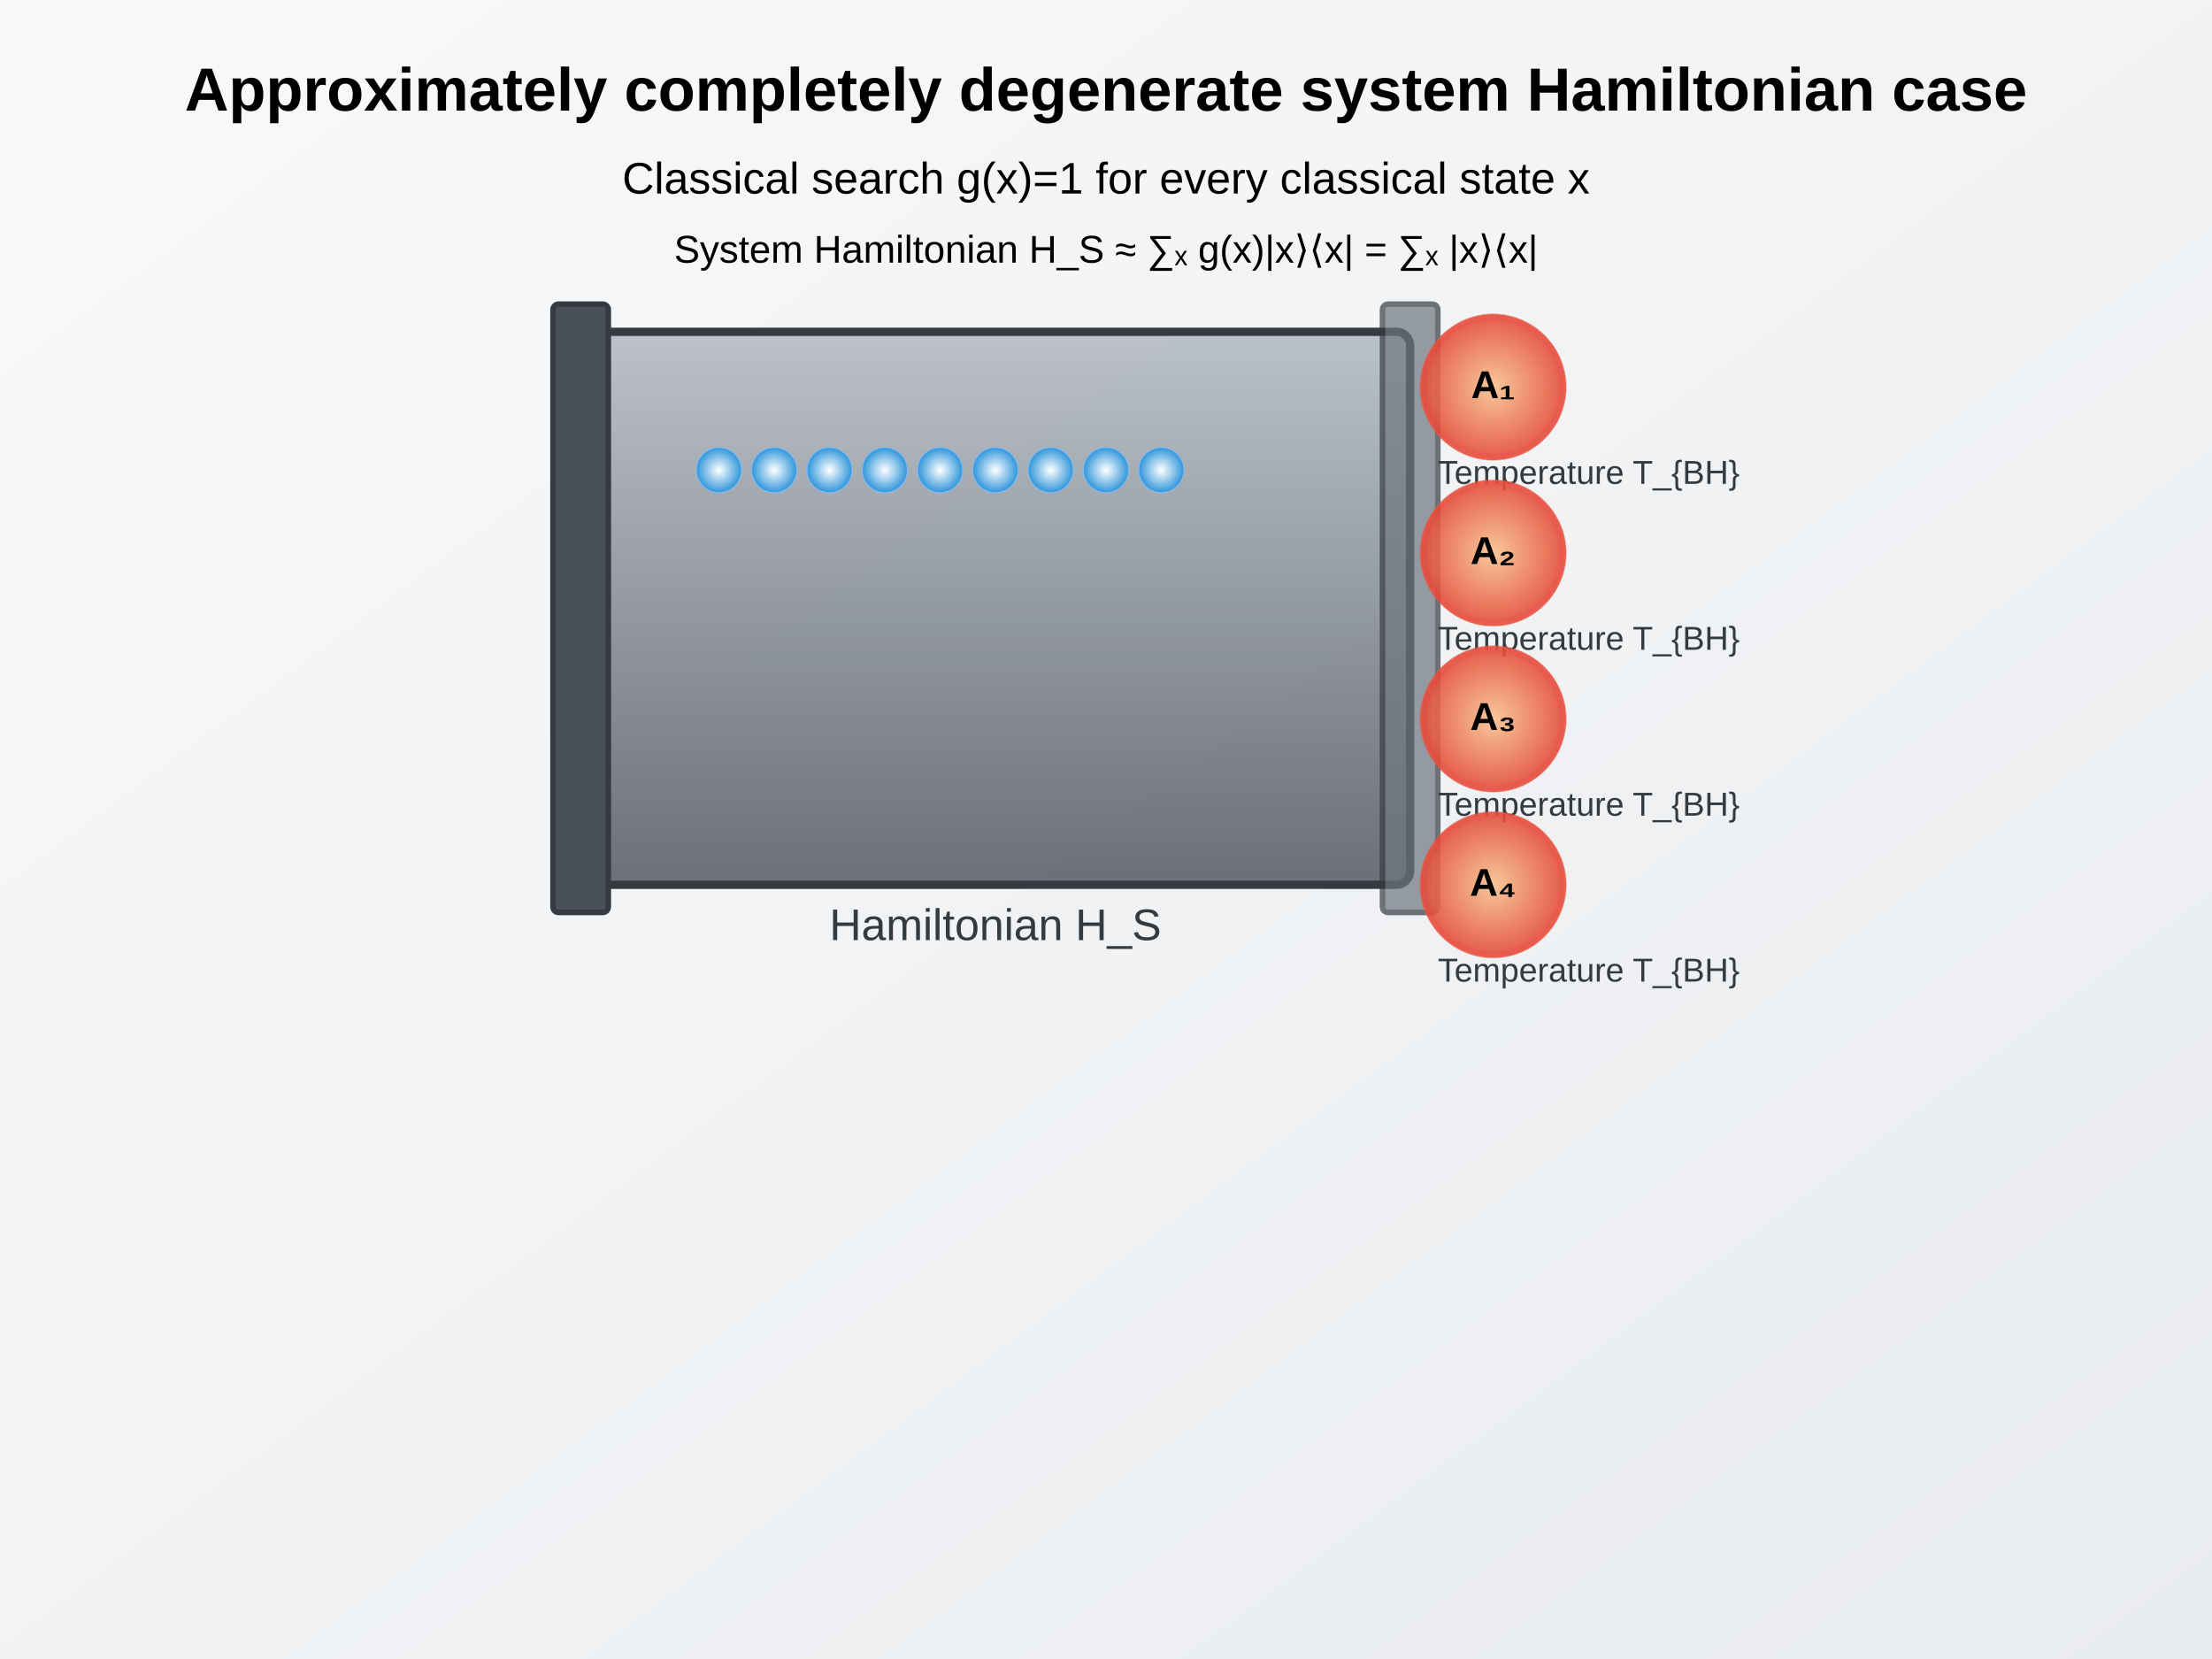
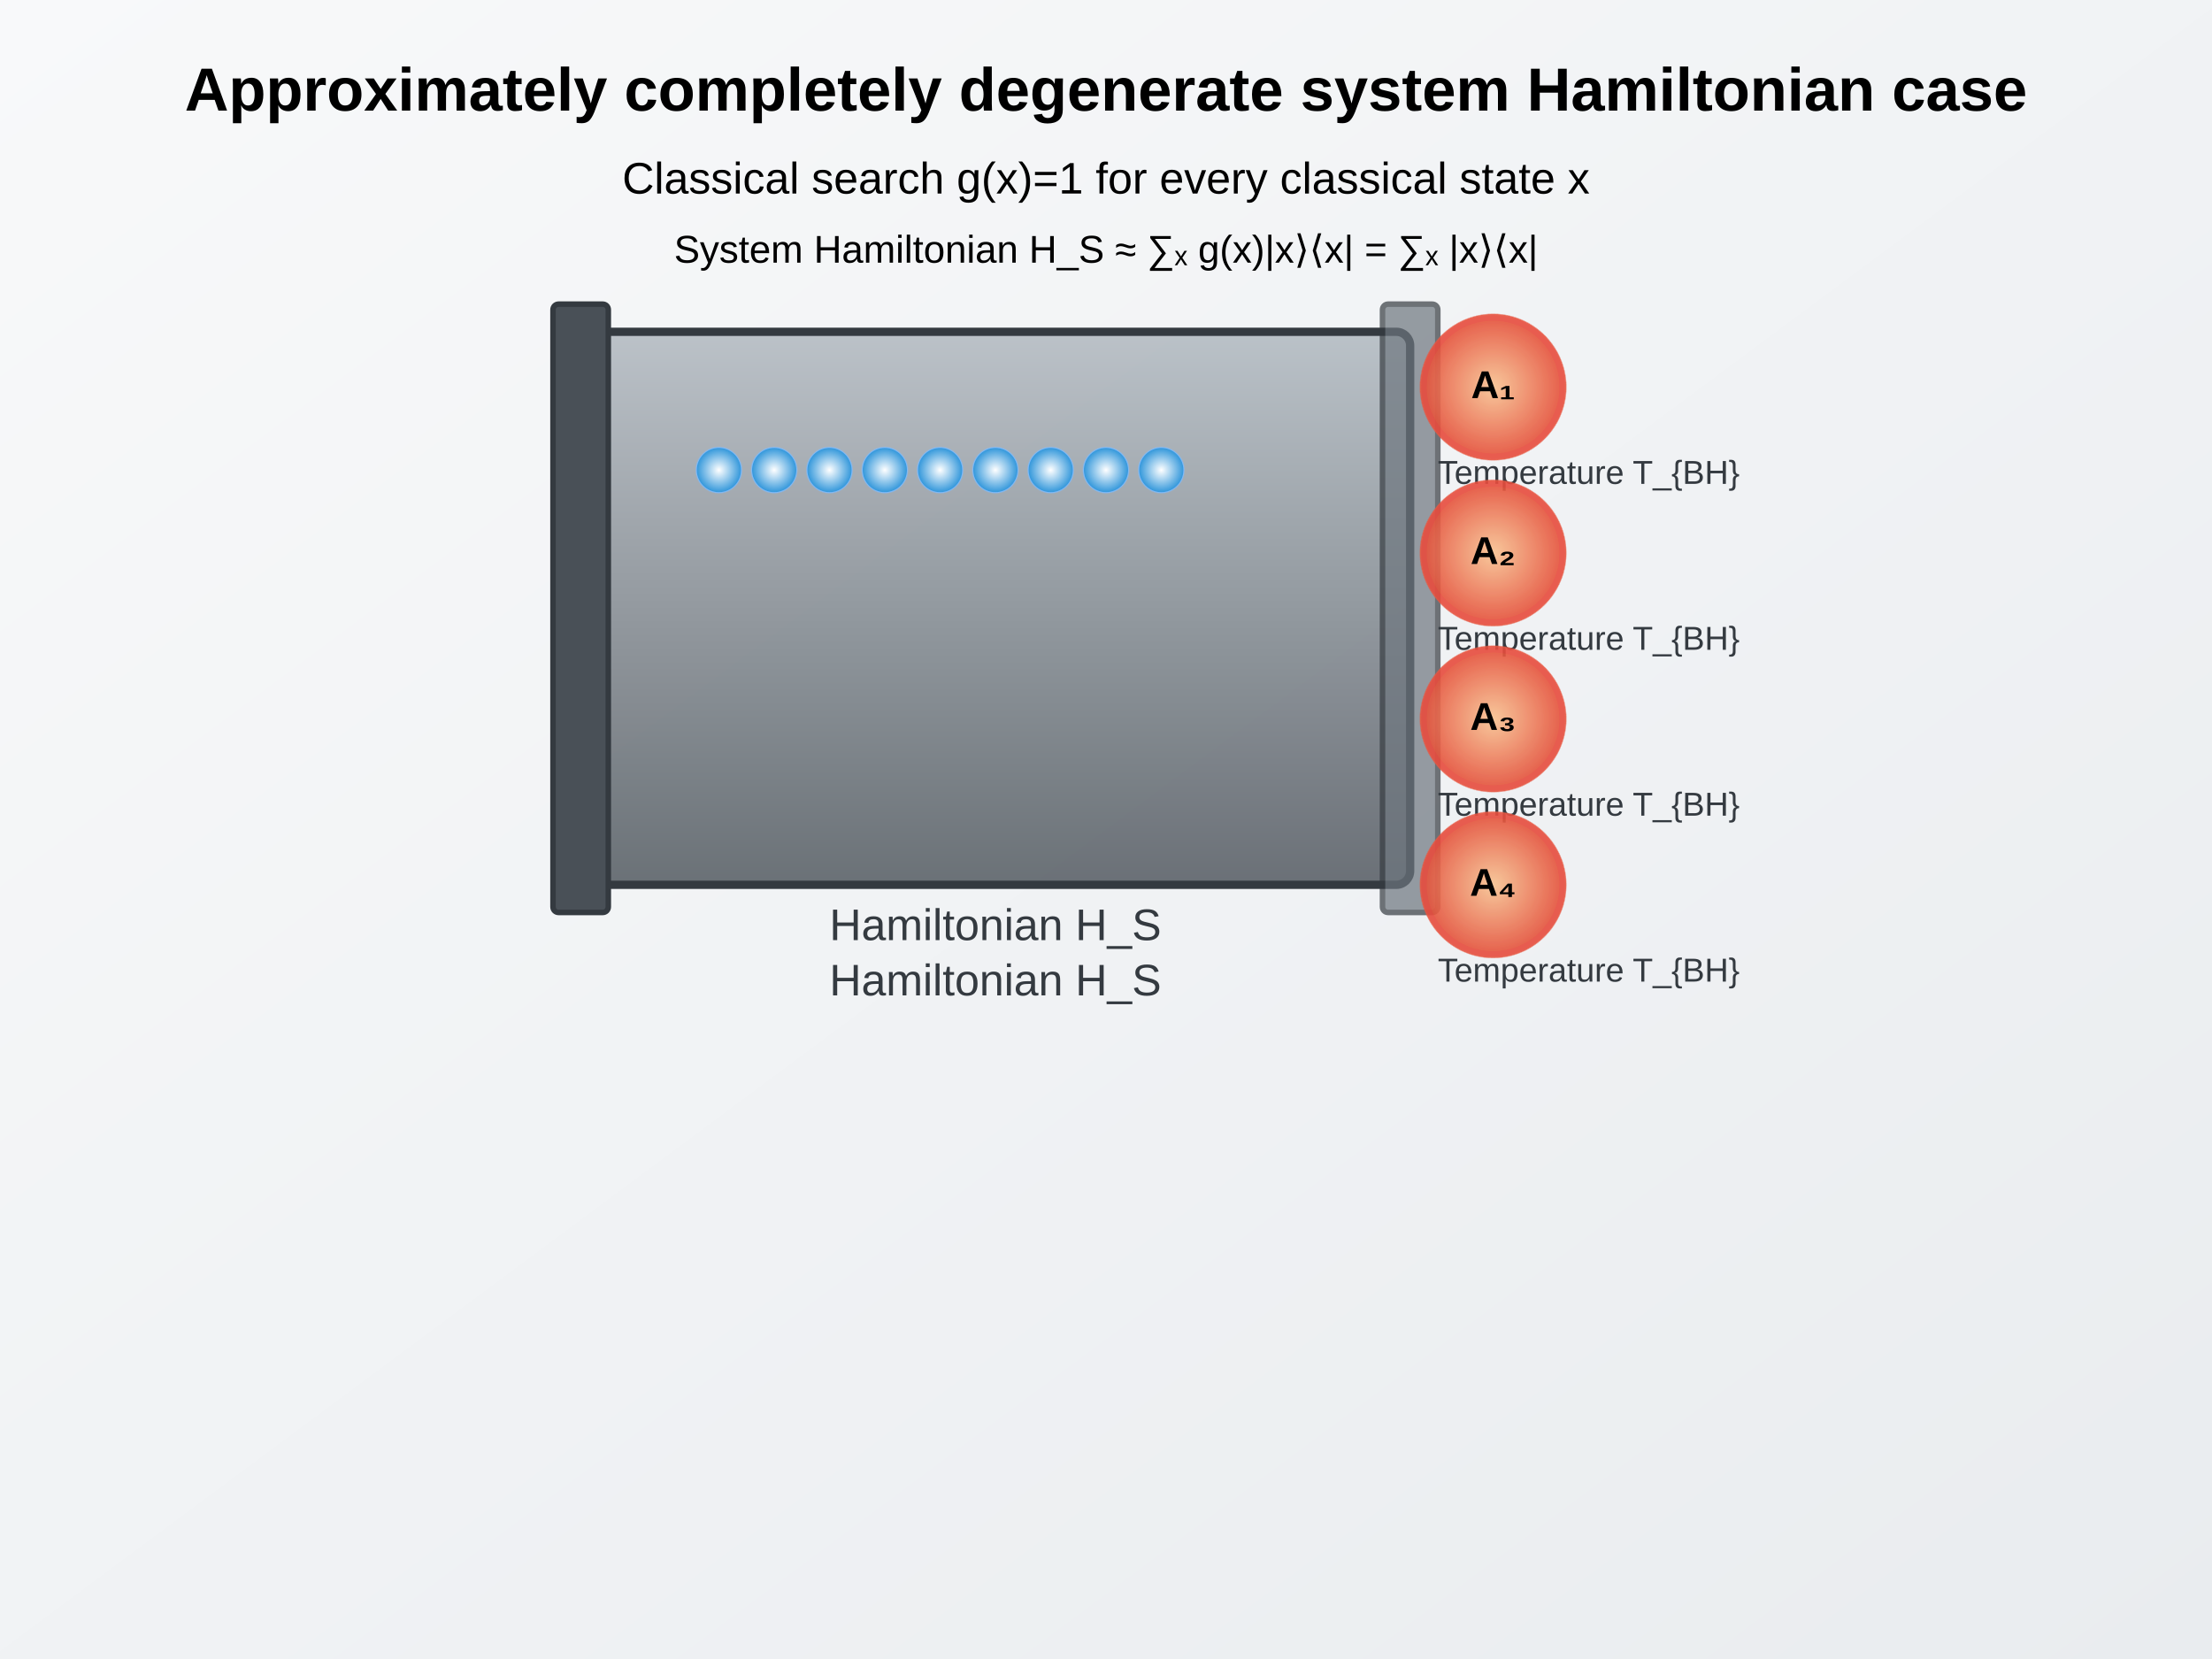
<svg xmlns="http://www.w3.org/2000/svg" viewBox="0 0 800 600">
  <defs>
    <linearGradient id="bg_grad" x1="0%" y1="0%" x2="100%" y2="100%">
      <stop offset="0%" style="stop-color:#f8f9fa;stop-opacity:1" />
      <stop offset="100%" style="stop-color:#e9ecef;stop-opacity:1" />
    </linearGradient>
    <linearGradient id="cavity_grad" x1="0%" y1="0%" x2="0%" y2="100%">
      <stop offset="0%" style="stop-color:#adb5bd;stop-opacity:0.8" />
      <stop offset="100%" style="stop-color:#495057;stop-opacity:0.8" />
    </linearGradient>
    <radialGradient id="atom_grad" cx="50%" cy="50%" r="50%" fx="50%" fy="50%">
      <stop offset="0%" style="stop-color:#f8c291;stop-opacity:1" />
      <stop offset="100%" style="stop-color:#e55039;stop-opacity:1" />
    </radialGradient>
    <radialGradient id="photon_grad" cx="50%" cy="50%" r="50%" fx="50%" fy="50%">
      <stop offset="0%" style="stop-color:#ffffff;stop-opacity:1" />
      <stop offset="100%" style="stop-color:#3498db;stop-opacity:1" />
    </radialGradient>
    <filter id="atom_glow" x="-50%" y="-50%" width="200%" height="200%">
      <feGaussianBlur in="SourceGraphic" stdDeviation="3" result="blur" />
      <feColorMatrix in="blur" type="matrix" values="1 0 0 0 0  0 1 0 0 0  0 0 1 0 0  0 0 0 18 -7" result="glow" />
      <feBlend in="SourceGraphic" in2="glow" mode="normal" />
    </filter>
    <filter id="photon_glow" x="-50%" y="-50%" width="200%" height="200%">
      <feGaussianBlur in="SourceGraphic" stdDeviation="4" result="blur" />
      <feColorMatrix in="blur" type="matrix" values="0 0 0 0 0.2  0 0 0 0 0.5  0 0 1 0 1  0 0 0 20 -7" result="glow" />
      <feBlend in="SourceGraphic" in2="glow" mode="normal" />
    </filter>
  </defs>
  <rect width="800" height="600" fill="url(#bg_grad)" />
  <text x="400" y="40" font-family="Arial" font-size="22" text-anchor="middle" font-weight="bold">
    Approximately completely degenerate system Hamiltonian case
  </text>
  <text x="400" y="70" font-family="Arial" font-size="16" text-anchor="middle">
    Classical search g(x)=1 for every classical state x
  </text>
  <text x="400" y="95" font-family="Arial" font-size="14" text-anchor="middle">
    System Hamiltonian H_S ≈ ∑ₓ g(x)|x⟩⟨x| = ∑ₓ |x⟩⟨x|
  </text>
  <g transform="translate(250, 170)">
    <rect x="-40" y="-50" width="300" height="200" rx="5" ry="5" fill="url(#cavity_grad)" stroke="#343a40" stroke-width="3" />
    <rect x="-50" y="-60" width="20" height="220" rx="2" ry="2" fill="#495057" stroke="#343a40" stroke-width="2" />
    <rect x="250" y="-60" width="20" height="220" rx="2" ry="2" fill="#6c757d" stroke="#343a40" stroke-width="2" opacity="0.7" />
    <circle cx="10" cy="0" r="8" fill="url(#photon_grad)" filter="url(#photon_glow)" />
    <circle cx="30" cy="0" r="8" fill="url(#photon_grad)" filter="url(#photon_glow)" />
    <circle cx="50" cy="0" r="8" fill="url(#photon_grad)" filter="url(#photon_glow)" />
    <circle cx="70" cy="0" r="8" fill="url(#photon_grad)" filter="url(#photon_glow)" />
    <circle cx="90" cy="0" r="8" fill="url(#photon_grad)" filter="url(#photon_glow)" />
    <circle cx="110" cy="0" r="8" fill="url(#photon_grad)" filter="url(#photon_glow)" />
    <circle cx="130" cy="0" r="8" fill="url(#photon_grad)" filter="url(#photon_glow)" />
    <circle cx="150" cy="0" r="8" fill="url(#photon_grad)" filter="url(#photon_glow)" />
    <circle cx="170" cy="0" r="8" fill="url(#photon_grad)" filter="url(#photon_glow)" />
    <text x="110" y="170" font-family="Arial" font-size="16" text-anchor="middle" fill="#343a40">Hamiltonian H_S</text>
+     <text x="110" y="190" font-family="Arial" font-size="16" text-anchor="middle" fill="#343a40">Hamiltonian H_S</text>
  </g>
  <g transform="translate(430, 310)">
    <circle cx="110" cy="-170" r="25" fill="url(#atom_grad)" stroke="#e74c3c" stroke-width="2" filter="url(#atom_glow)" opacity="0.9" />
    <text x="110" y="-170" font-family="Arial" font-size="14" text-anchor="middle" dominant-baseline="middle" font-weight="bold">A₁</text>
    <text x="90" y="-135" font-family="Arial" font-size="12" text-anchor="start" fill="#343a40">Temperature T_{BH}</text>
  </g>
  <g transform="translate(430, 370)">
    <circle cx="110" cy="-170" r="25" fill="url(#atom_grad)" stroke="#e74c3c" stroke-width="2" filter="url(#atom_glow)" opacity="0.9" />
    <text x="110" y="-170" font-family="Arial" font-size="14" text-anchor="middle" dominant-baseline="middle" font-weight="bold">A₂</text>
    <text x="90" y="-135" font-family="Arial" font-size="12" text-anchor="start" fill="#343a40">Temperature T_{BH}</text>
  </g>
  <g transform="translate(430, 430)">
    <circle cx="110" cy="-170" r="25" fill="url(#atom_grad)" stroke="#e74c3c" stroke-width="2" filter="url(#atom_glow)" opacity="0.9" />
    <text x="110" y="-170" font-family="Arial" font-size="14" text-anchor="middle" dominant-baseline="middle" font-weight="bold">A₃</text>
    <text x="90" y="-135" font-family="Arial" font-size="12" text-anchor="start" fill="#343a40">Temperature T_{BH}</text>
  </g>
  <g transform="translate(430, 490)">
    <circle cx="110" cy="-170" r="25" fill="url(#atom_grad)" stroke="#e74c3c" stroke-width="2" filter="url(#atom_glow)" opacity="0.9" />
    <text x="110" y="-170" font-family="Arial" font-size="14" text-anchor="middle" dominant-baseline="middle" font-weight="bold">A₄</text>
    <text x="90" y="-135" font-family="Arial" font-size="12" text-anchor="start" fill="#343a40">Temperature T_{BH}</text>
  </g>
</svg>
